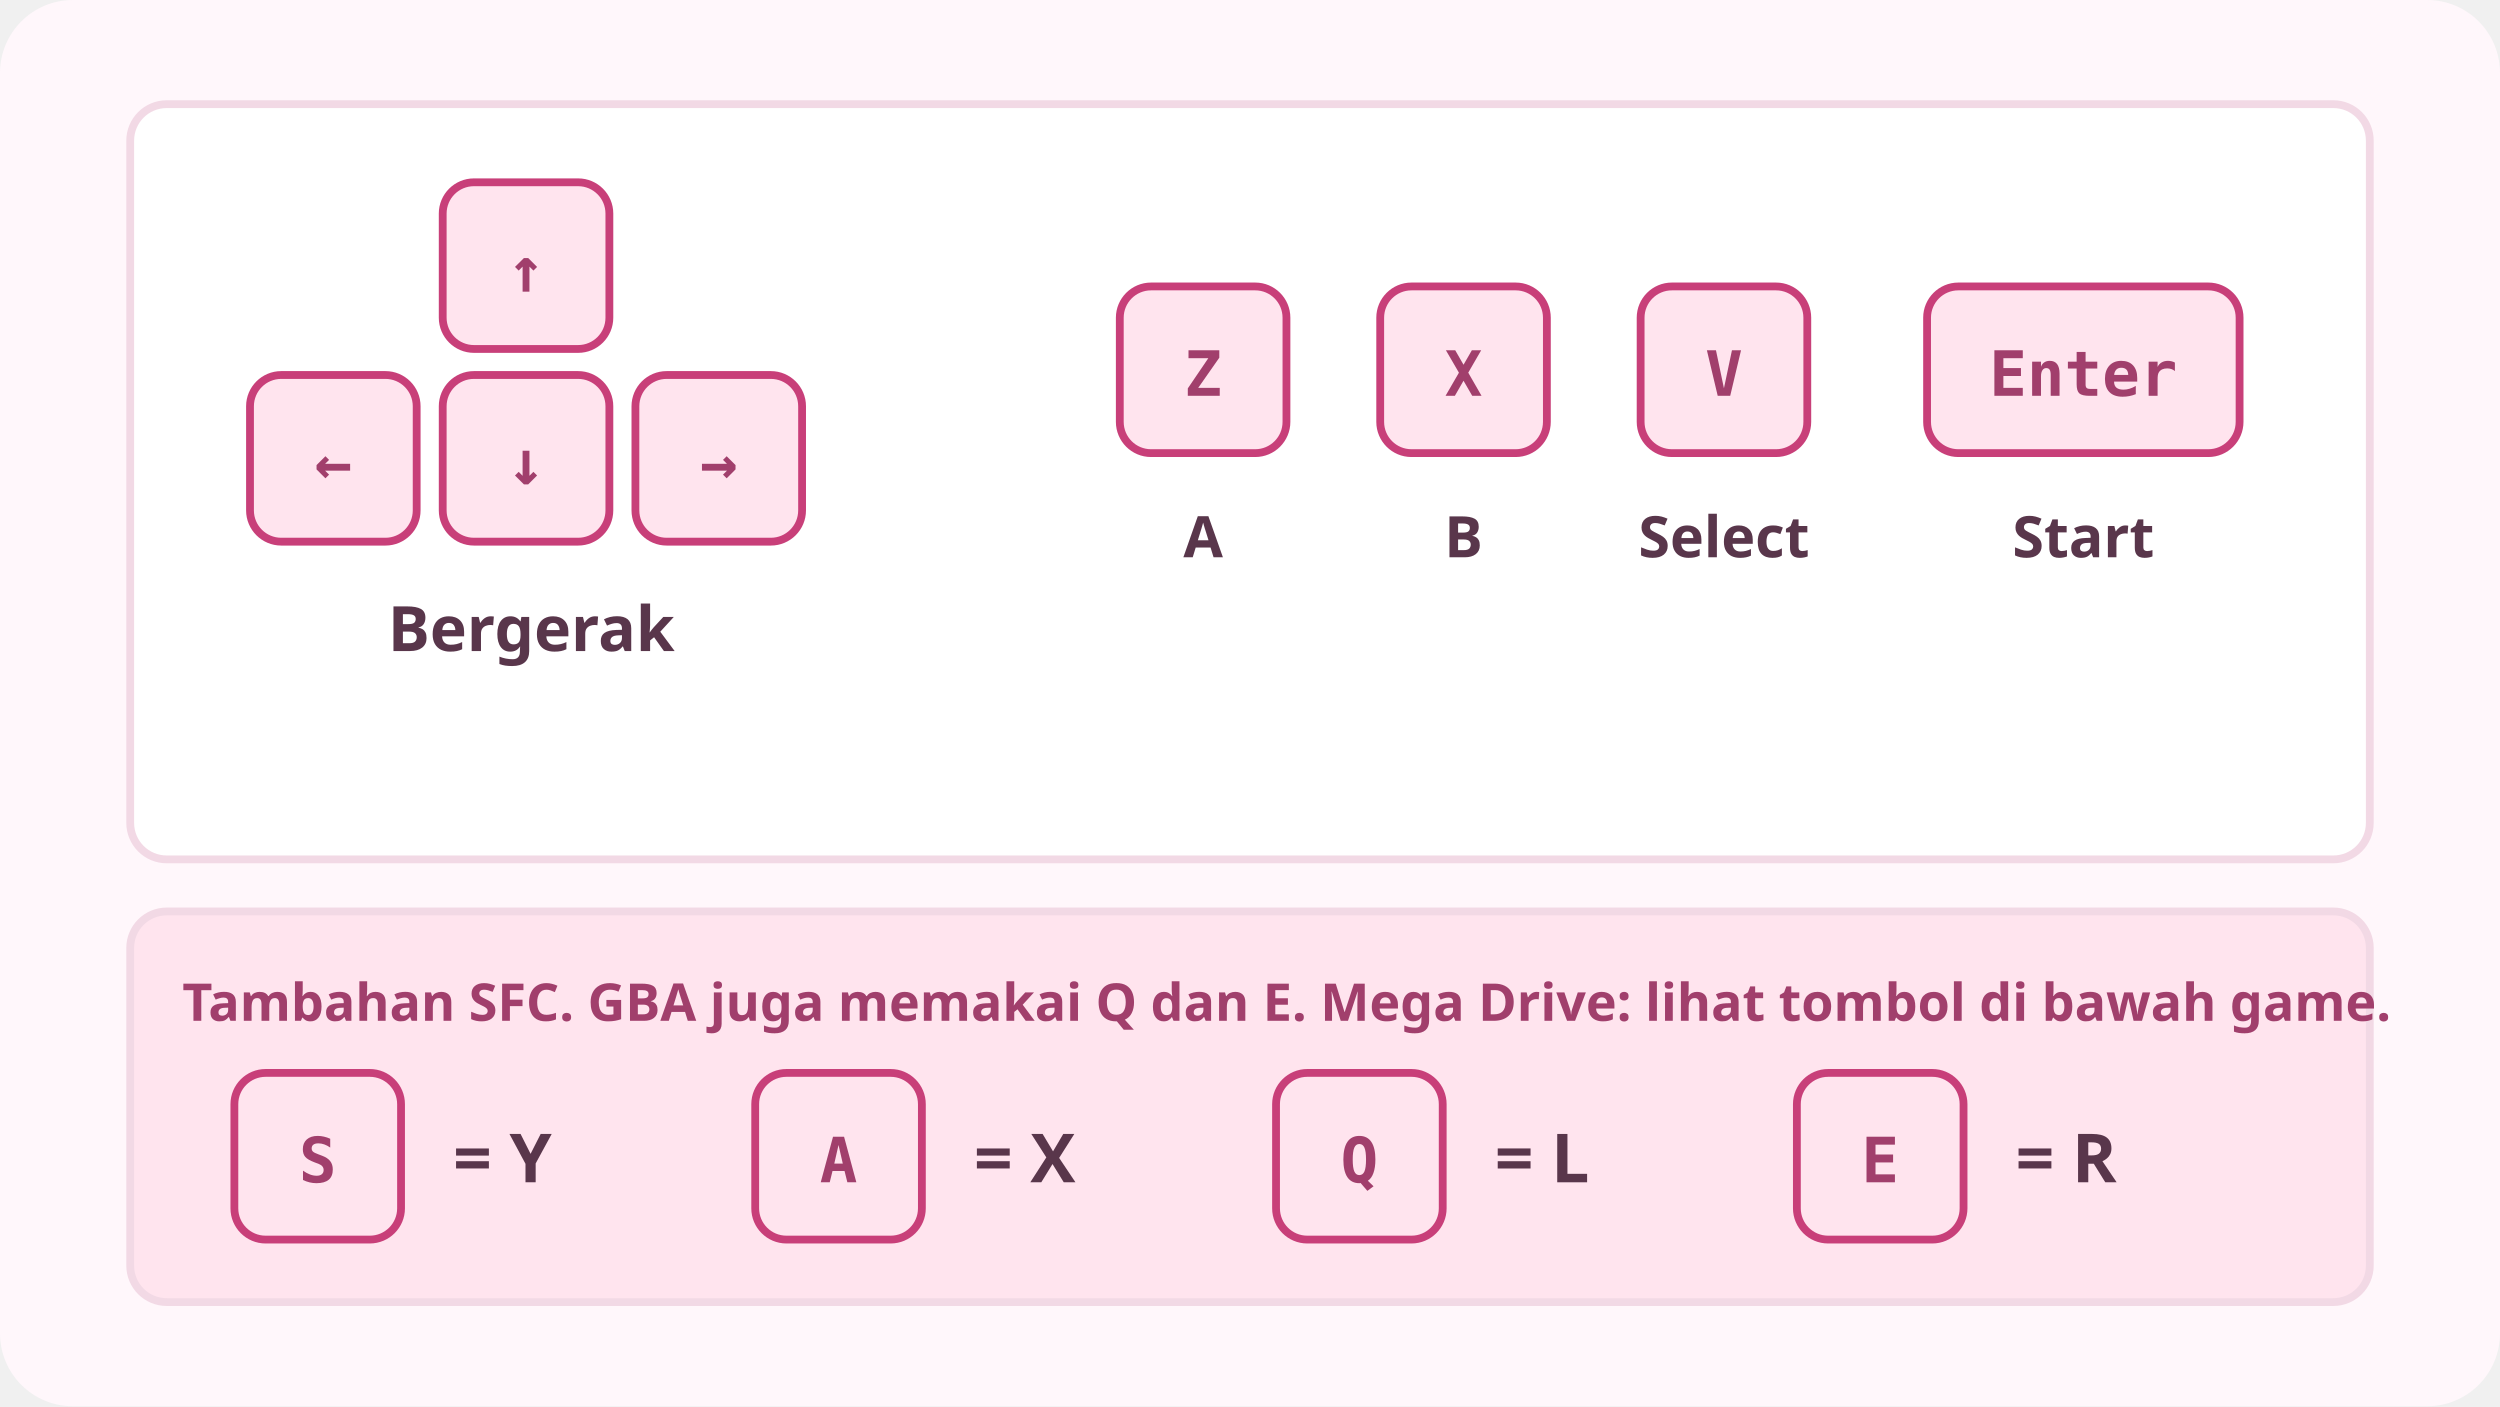
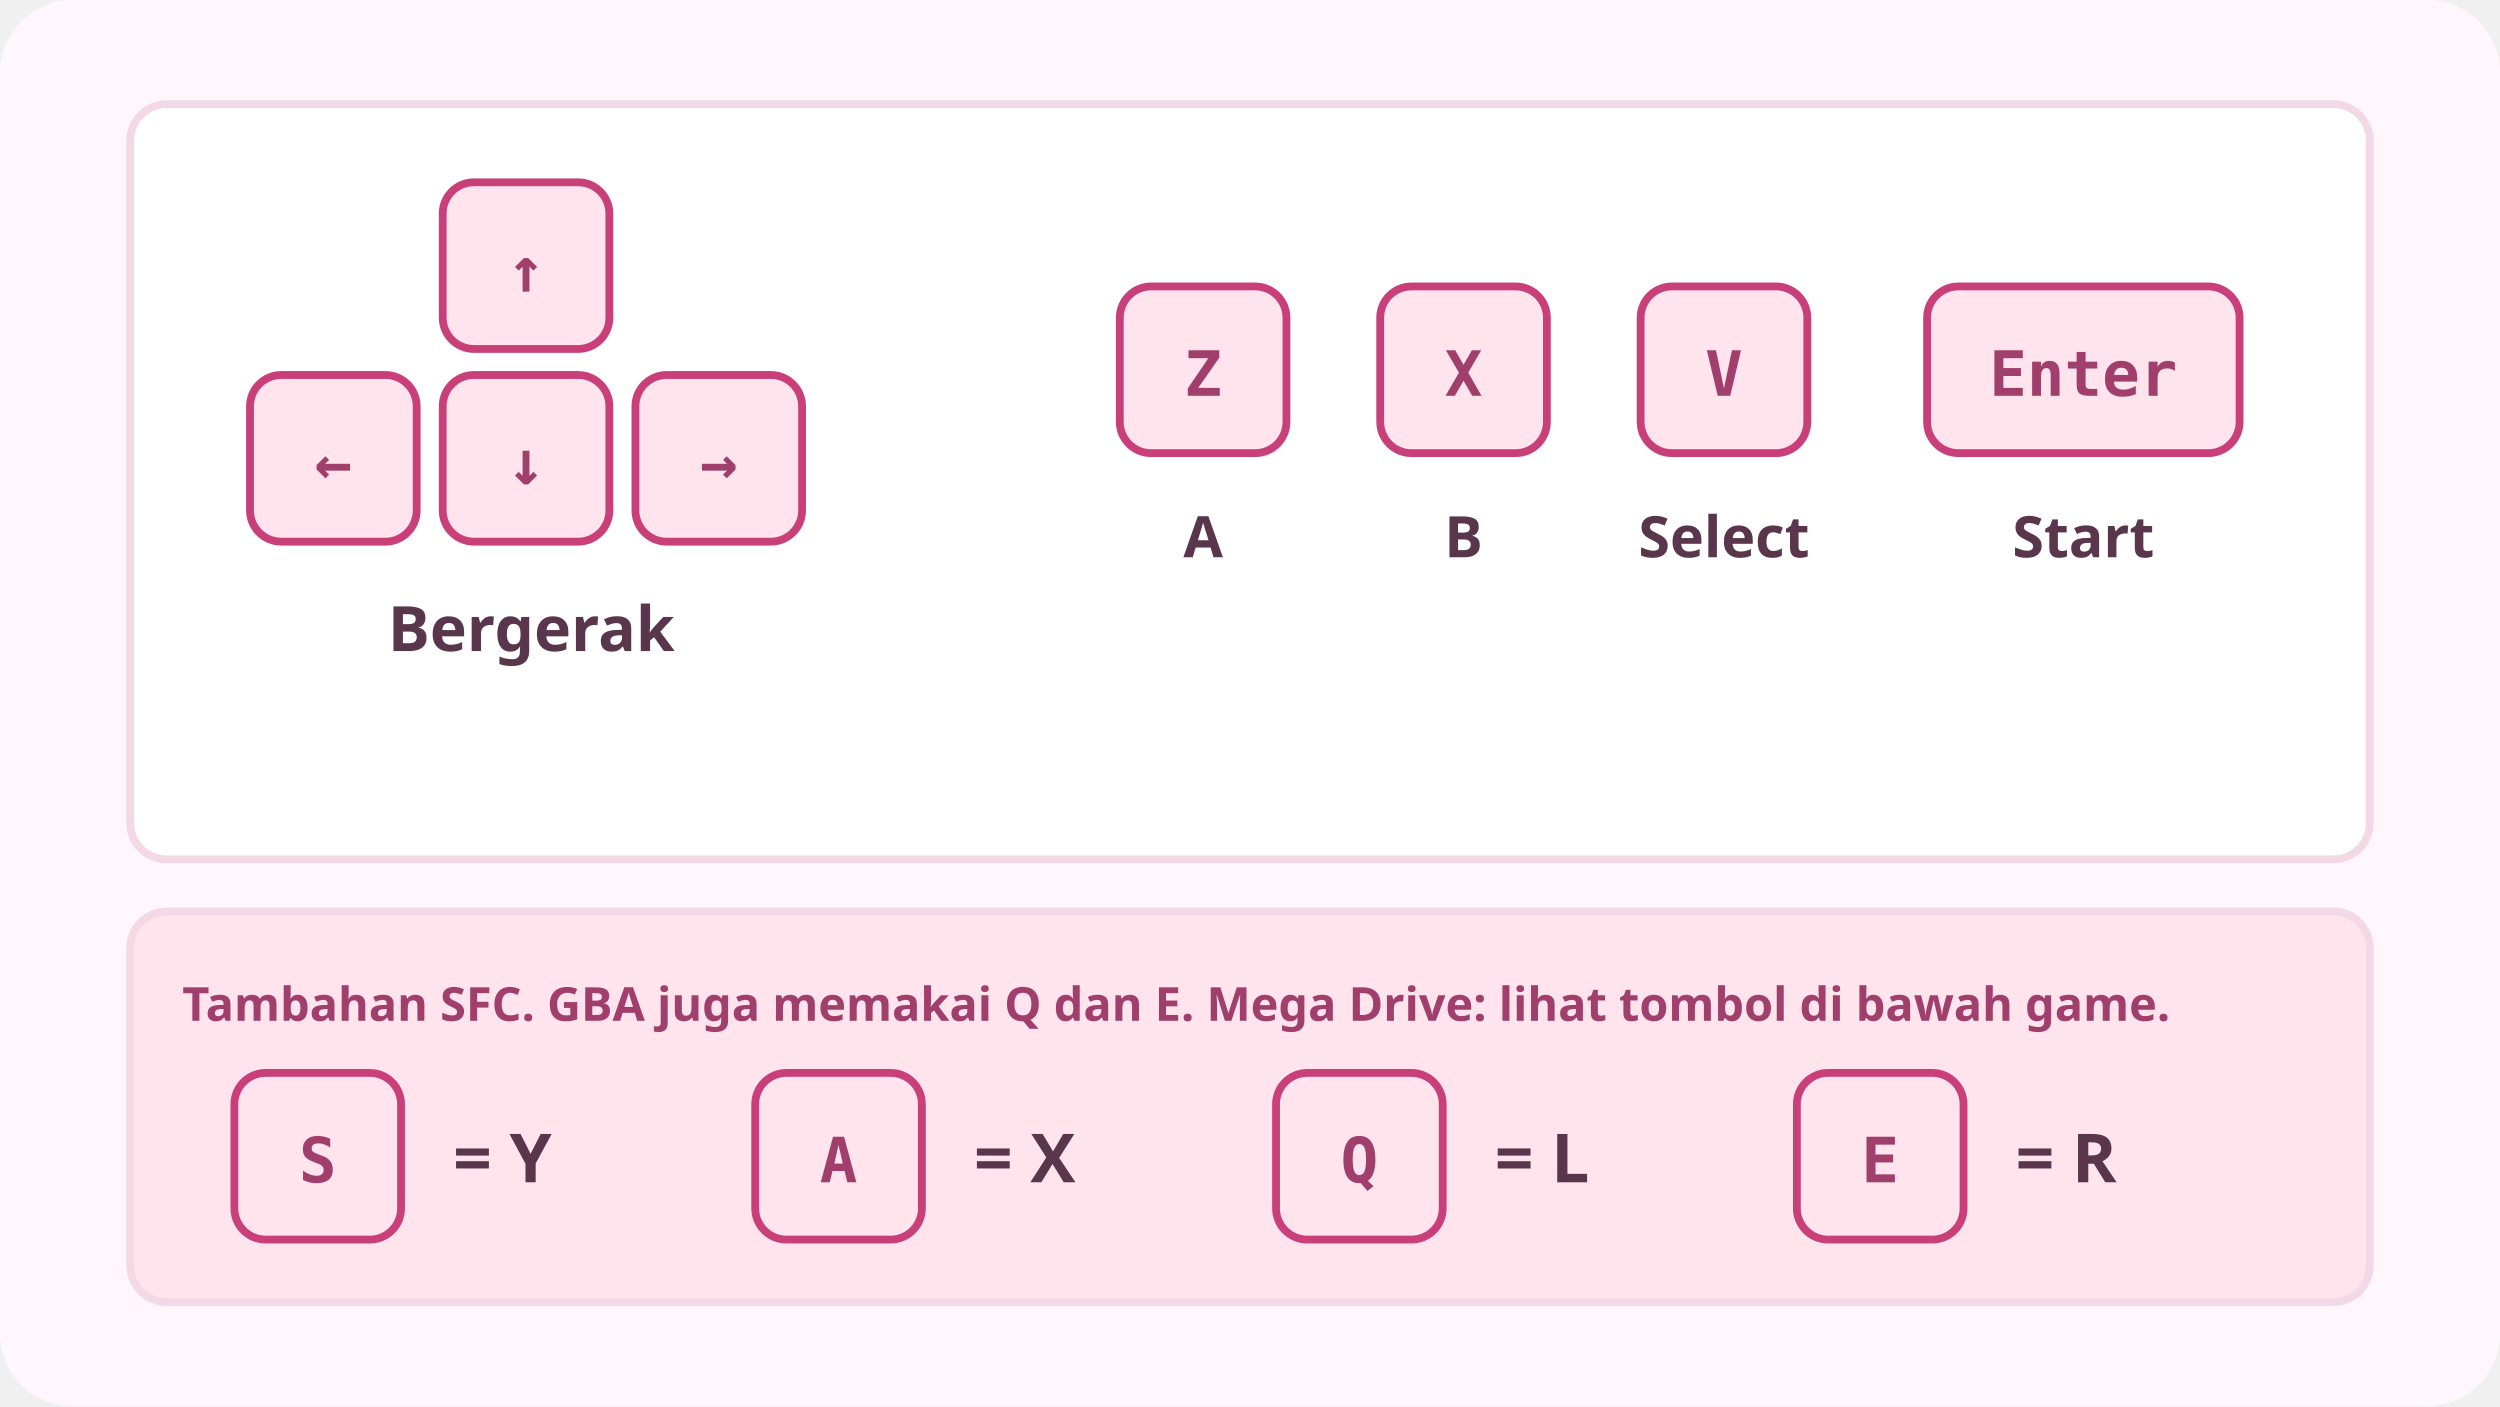
<svg xmlns="http://www.w3.org/2000/svg" viewBox="0 0 960 540" role="img" aria-label="Tombol keyboard untuk sebagian besar konsol, dan tambahan pada SFC.">
  <rect width="960" height="540" rx="28" fill="#fff7fb" />
  <rect x="50" y="40" width="860" height="290" rx="14" fill="#ffffff" stroke="#f2d9e5" stroke-width="3" />
  <rect x="170" y="70" width="64" height="64" rx="12" fill="#ffe4ee" stroke="#c83f79" stroke-width="3" />
  <text x="202.0" y="112" fill="#a13f6c" font-size="24" font-weight="700" text-anchor="middle" font-family="ui-monospace,Menlo,Consolas,monospace">↑</text>
  <rect x="96" y="144" width="64" height="64" rx="12" fill="#ffe4ee" stroke="#c83f79" stroke-width="3" />
  <text x="128.0" y="186" fill="#a13f6c" font-size="24" font-weight="700" text-anchor="middle" font-family="ui-monospace,Menlo,Consolas,monospace">←</text>
  <rect x="170" y="144" width="64" height="64" rx="12" fill="#ffe4ee" stroke="#c83f79" stroke-width="3" />
  <text x="202.0" y="186" fill="#a13f6c" font-size="24" font-weight="700" text-anchor="middle" font-family="ui-monospace,Menlo,Consolas,monospace">↓</text>
  <rect x="244" y="144" width="64" height="64" rx="12" fill="#ffe4ee" stroke="#c83f79" stroke-width="3" />
  <text x="276.0" y="186" fill="#a13f6c" font-size="24" font-weight="700" text-anchor="middle" font-family="ui-monospace,Menlo,Consolas,monospace">→</text>
  <text x="204" y="250" fill="#59364b" font-size="24" font-weight="700" text-anchor="middle" font-family="system-ui,'PingFang SC','Noto Sans SC','Hiragino Sans',sans-serif">Bergerak</text>
  <rect x="430" y="110" width="64" height="64" rx="12" fill="#ffe4ee" stroke="#c83f79" stroke-width="3" />
  <text x="462.0" y="152" fill="#a13f6c" font-size="24" font-weight="700" text-anchor="middle" font-family="ui-monospace,Menlo,Consolas,monospace">Z</text>
  <text x="462" y="214" fill="#59364b" font-size="22" font-weight="700" text-anchor="middle" font-family="system-ui,'PingFang SC','Noto Sans SC','Hiragino Sans',sans-serif">A</text>
  <rect x="530" y="110" width="64" height="64" rx="12" fill="#ffe4ee" stroke="#c83f79" stroke-width="3" />
  <text x="562.0" y="152" fill="#a13f6c" font-size="24" font-weight="700" text-anchor="middle" font-family="ui-monospace,Menlo,Consolas,monospace">X</text>
  <text x="562" y="214" fill="#59364b" font-size="22" font-weight="700" text-anchor="middle" font-family="system-ui,'PingFang SC','Noto Sans SC','Hiragino Sans',sans-serif">B</text>
  <rect x="630" y="110" width="64" height="64" rx="12" fill="#ffe4ee" stroke="#c83f79" stroke-width="3" />
  <text x="662.0" y="152" fill="#a13f6c" font-size="24" font-weight="700" text-anchor="middle" font-family="ui-monospace,Menlo,Consolas,monospace">V</text>
  <text x="662" y="214" fill="#59364b" font-size="22" font-weight="700" text-anchor="middle" font-family="system-ui,'PingFang SC','Noto Sans SC','Hiragino Sans',sans-serif">Select</text>
  <rect x="740" y="110" width="120" height="64" rx="12" fill="#ffe4ee" stroke="#c83f79" stroke-width="3" />
  <text x="800.0" y="152" fill="#a13f6c" font-size="24" font-weight="700" text-anchor="middle" font-family="ui-monospace,Menlo,Consolas,monospace">Enter</text>
  <text x="800" y="214" fill="#59364b" font-size="22" font-weight="700" text-anchor="middle" font-family="system-ui,'PingFang SC','Noto Sans SC','Hiragino Sans',sans-serif">Start</text>
  <rect x="50" y="350" width="860" height="150" rx="14" fill="#ffe4ee" stroke="#f2d9e5" stroke-width="3" />
-   <text x="70" y="392" fill="#a13f6c" font-size="20" font-weight="700" text-anchor="start" font-family="system-ui,'PingFang SC','Noto Sans SC','Hiragino Sans',sans-serif">Tambahan SFC. GBA juga memakai Q dan E. Mega Drive: lihat tombol di bawah game.</text>
+   <text x="70" y="392" fill="#a13f6c" font-size="18" font-weight="700" text-anchor="start" font-family="system-ui,'PingFang SC','Noto Sans SC','Hiragino Sans',sans-serif">Tambahan SFC. GBA juga memakai Q dan E. Mega Drive: lihat tombol di bawah game.</text>
  <rect x="90" y="412" width="64" height="64" rx="12" fill="#ffe4ee" stroke="#c83f79" stroke-width="3" />
  <text x="122.0" y="454" fill="#a13f6c" font-size="24" font-weight="700" text-anchor="middle" font-family="ui-monospace,Menlo,Consolas,monospace">S</text>
  <text x="174" y="454" fill="#59364b" font-size="26" font-weight="700" text-anchor="start" font-family="system-ui,'PingFang SC','Noto Sans SC','Hiragino Sans',sans-serif">= Y</text>
  <rect x="290" y="412" width="64" height="64" rx="12" fill="#ffe4ee" stroke="#c83f79" stroke-width="3" />
  <text x="322.0" y="454" fill="#a13f6c" font-size="24" font-weight="700" text-anchor="middle" font-family="ui-monospace,Menlo,Consolas,monospace">A</text>
  <text x="374" y="454" fill="#59364b" font-size="26" font-weight="700" text-anchor="start" font-family="system-ui,'PingFang SC','Noto Sans SC','Hiragino Sans',sans-serif">= X</text>
  <rect x="490" y="412" width="64" height="64" rx="12" fill="#ffe4ee" stroke="#c83f79" stroke-width="3" />
  <text x="522.0" y="454" fill="#a13f6c" font-size="24" font-weight="700" text-anchor="middle" font-family="ui-monospace,Menlo,Consolas,monospace">Q</text>
  <text x="574" y="454" fill="#59364b" font-size="26" font-weight="700" text-anchor="start" font-family="system-ui,'PingFang SC','Noto Sans SC','Hiragino Sans',sans-serif">= L</text>
  <rect x="690" y="412" width="64" height="64" rx="12" fill="#ffe4ee" stroke="#c83f79" stroke-width="3" />
  <text x="722.0" y="454" fill="#a13f6c" font-size="24" font-weight="700" text-anchor="middle" font-family="ui-monospace,Menlo,Consolas,monospace">E</text>
  <text x="774" y="454" fill="#59364b" font-size="26" font-weight="700" text-anchor="start" font-family="system-ui,'PingFang SC','Noto Sans SC','Hiragino Sans',sans-serif">= R</text>
</svg>
